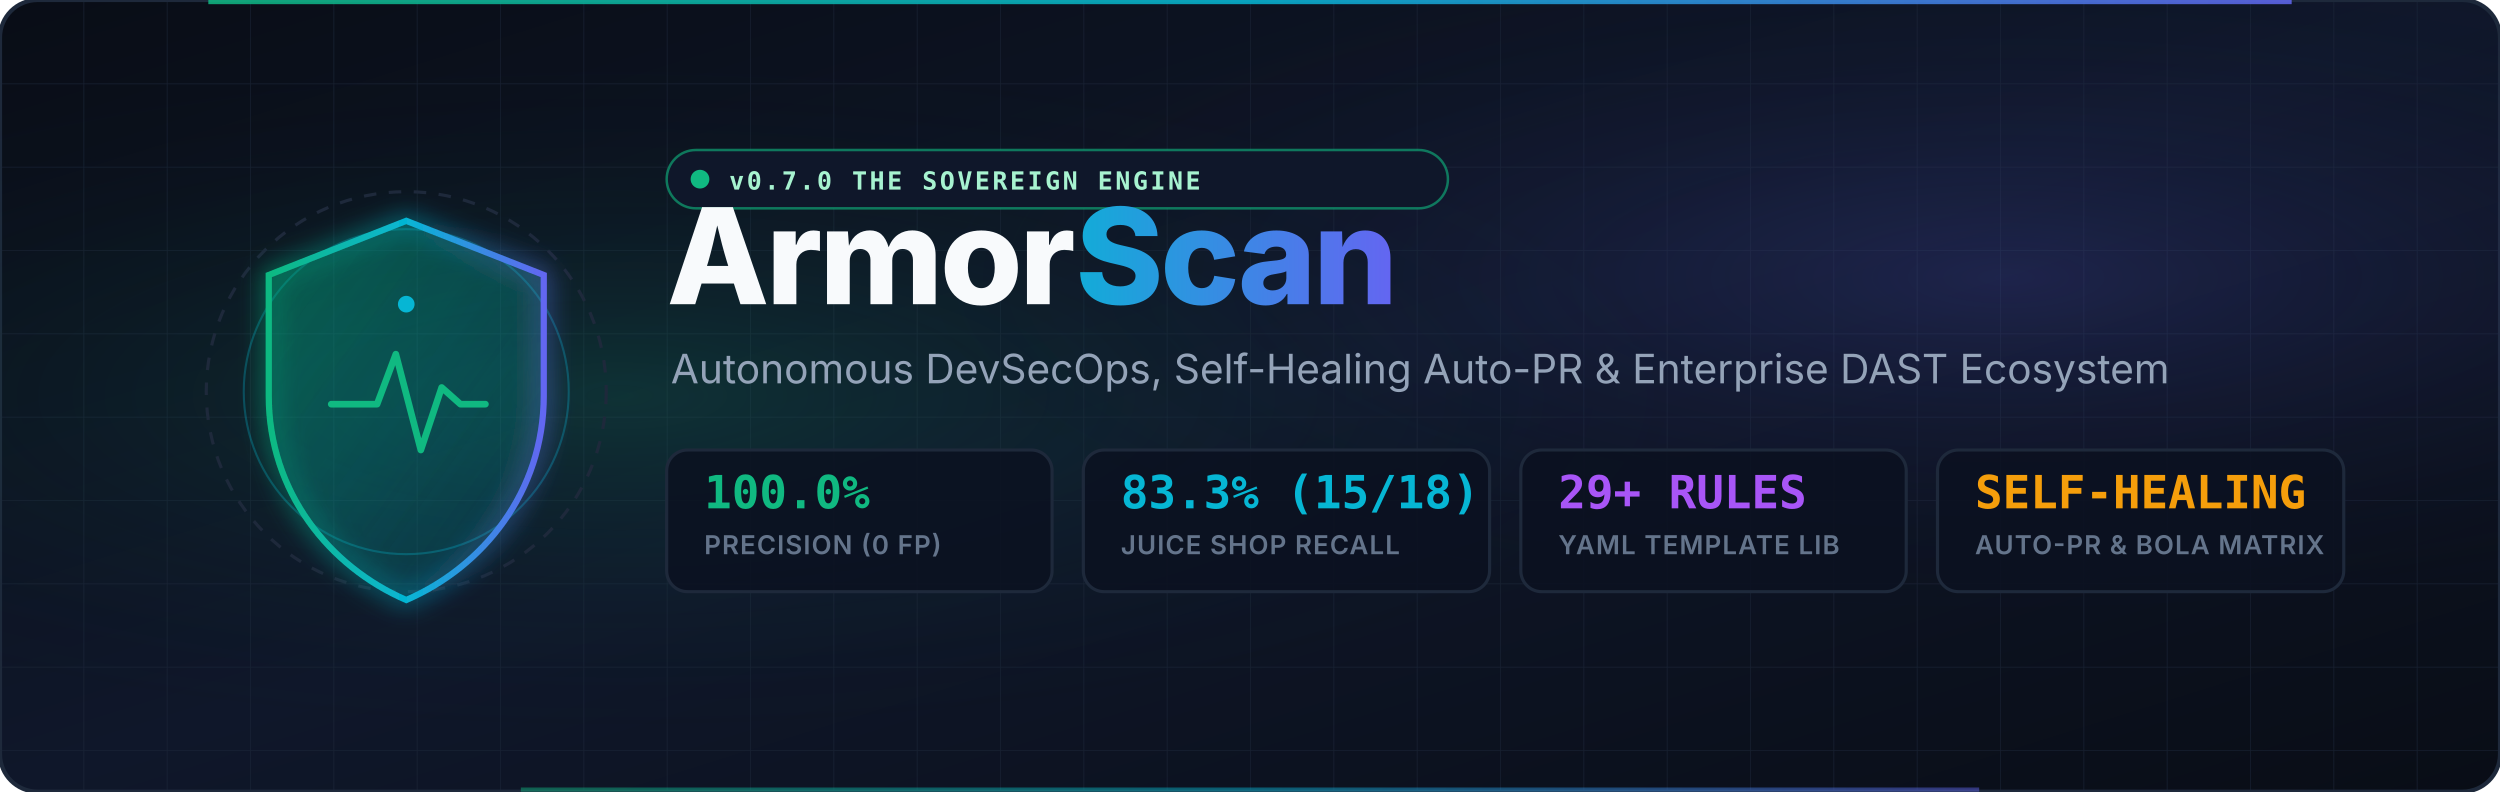
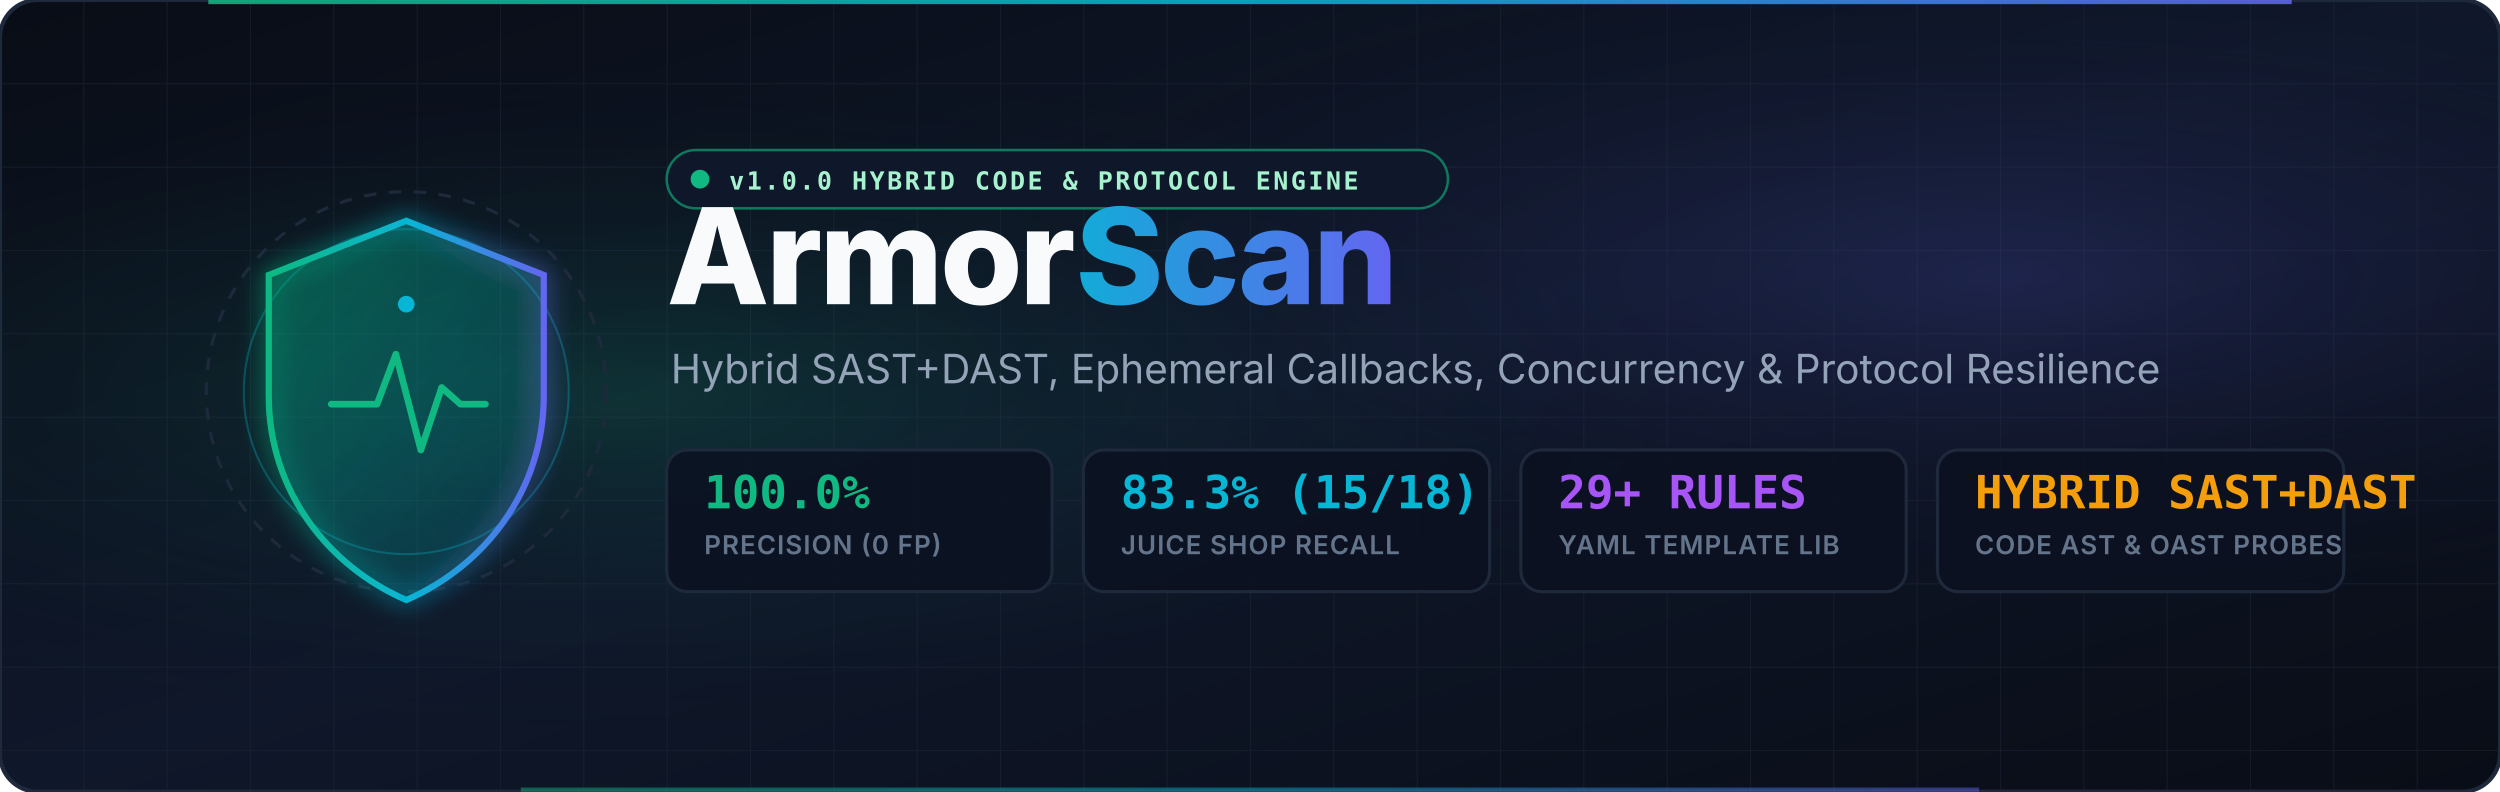
<svg xmlns="http://www.w3.org/2000/svg" viewBox="0 0 1200 380" width="100%" height="100%">
  <defs>
    <linearGradient id="bgGrad" x1="0%" y1="0%" x2="100%" y2="100%">
      <stop offset="0%" stop-color="#090D16" />
      <stop offset="50%" stop-color="#0F172A" />
      <stop offset="100%" stop-color="#090D16" />
    </linearGradient>
    <linearGradient id="accentGrad" x1="0%" y1="0%" x2="100%" y2="0%">
      <stop offset="0%" stop-color="#10B981" />
      <stop offset="50%" stop-color="#06B6D4" />
      <stop offset="100%" stop-color="#6366F1" />
    </linearGradient>
    <linearGradient id="shieldGrad" x1="0%" y1="0%" x2="100%" y2="100%">
      <stop offset="0%" stop-color="#10B981" stop-opacity="0.25" />
      <stop offset="100%" stop-color="#06B6D4" stop-opacity="0.05" />
    </linearGradient>
    <radialGradient id="glow1" cx="25%" cy="50%" r="45%">
      <stop offset="0%" stop-color="#10B981" stop-opacity="0.18" />
      <stop offset="100%" stop-color="#090D16" stop-opacity="0" />
    </radialGradient>
    <radialGradient id="glow2" cx="80%" cy="35%" r="45%">
      <stop offset="0%" stop-color="#6366F1" stop-opacity="0.18" />
      <stop offset="100%" stop-color="#090D16" stop-opacity="0" />
    </radialGradient>
    <pattern id="grid" width="40" height="40" patternUnits="userSpaceOnUse">
      <path d="M 40 0 L 0 0 0 40" fill="none" stroke="#1E293B" stroke-width="0.7" stroke-opacity="0.65" />
    </pattern>
    <filter id="softGlow" x="-20%" y="-20%" width="140%" height="140%">
      <feGaussianBlur stdDeviation="6" result="blur" />
      <feComposite in="SourceGraphic" in2="blur" operator="over" />
    </filter>
  </defs>
  <rect width="1200" height="380" rx="18" fill="url(#bgGrad)" stroke="#1E293B" stroke-width="2" />
  <rect width="1200" height="380" rx="18" fill="url(#grid)" />
  <rect width="1200" height="380" rx="18" fill="url(#glow1)" />
  <rect width="1200" height="380" rx="18" fill="url(#glow2)" />
  <rect x="100" y="0" width="1000" height="2" fill="url(#accentGrad)" opacity="0.85" />
  <rect x="250" y="378" width="700" height="2" fill="url(#accentGrad)" opacity="0.45" />
  <g transform="translate(85, 78)">
    <circle cx="110" cy="110" r="96" fill="none" stroke="#1E293B" stroke-width="1.5" stroke-dasharray="6 6" />
    <circle cx="110" cy="110" r="78" fill="none" stroke="#06B6D4" stroke-width="1" stroke-opacity="0.3" />
    <path d="M110 28 L176 54 V112 C176 158 147 194 110 210 C73 194 44 158 44 112 V54 Z" fill="url(#shieldGrad)" stroke="url(#accentGrad)" stroke-width="3" filter="url(#softGlow)" />
    <path d="M74 116 L96 116 L105 92 L117 138 L127 108 L136 116 L148 116" fill="none" stroke="#10B981" stroke-width="3.2" stroke-linecap="round" stroke-linejoin="round" />
    <circle cx="110" cy="68" r="4" fill="#06B6D4" />
  </g>
  <g transform="translate(320, 108)">
    <rect x="0" y="-36" width="375" height="28" rx="14" fill="#0F172A" stroke="#10B981" stroke-width="1.2" stroke-opacity="0.6" />
    <circle cx="16" cy="-22" r="4.5" fill="#10B981" />
    <text x="30" y="-17" fill="#A7F3D0" font-family="ui-monospace, SFMono-Regular, Menlo, Monaco, Consolas, monospace" font-size="12" font-weight="600" letter-spacing="1.2">
-       v0.7.0 THE SOVEREIGN ENGINE
+       v1.0.0 HYBRID CODE &amp; PROTOCOL ENGINE
    </text>
    <text x="0" y="38" fill="#F8FAFC" font-family="-apple-system, BlinkMacSystemFont, 'Segoe UI', Inter, Roboto, Helvetica, sans-serif" font-size="64" font-weight="800" letter-spacing="-1.5">
      Armor<tspan fill="url(#accentGrad)">Scan</tspan>
    </text>
    <text x="2" y="76" fill="#94A3B8" font-family="-apple-system, BlinkMacSystemFont, 'Segoe UI', Inter, Roboto, Helvetica, sans-serif" font-size="19.5" font-weight="400">
-       Autonomous DevSecOps, Self-Healing Auto-PR &amp; Enterprise DAST Ecosystem
+       Hybrid SAST+DAST, Ephemeral Callbacks, Concurrency &amp; Protocol Resilience
    </text>
    <g transform="translate(0, 108)">
      <rect x="0" y="0" width="185" height="68" rx="10" fill="#0B1120" fill-opacity="0.85" stroke="#1E293B" stroke-width="1.5" />
      <text x="18" y="28" fill="#10B981" font-family="ui-monospace, SFMono-Regular, Menlo, monospace" font-size="22" font-weight="700">100.0%</text>
      <text x="18" y="50" fill="#64748B" font-family="-apple-system, BlinkMacSystemFont, 'Segoe UI', sans-serif" font-size="12.5" font-weight="600" letter-spacing="0.5">PRECISION (0 FP)</text>
      <rect x="200" y="0" width="195" height="68" rx="10" fill="#0B1120" fill-opacity="0.85" stroke="#1E293B" stroke-width="1.5" />
      <text x="218" y="28" fill="#06B6D4" font-family="ui-monospace, SFMono-Regular, Menlo, monospace" font-size="22" font-weight="700">83.3% (15/18)</text>
      <text x="218" y="50" fill="#64748B" font-family="-apple-system, BlinkMacSystemFont, 'Segoe UI', sans-serif" font-size="12.5" font-weight="600" letter-spacing="0.5">JUICE SHOP RECALL</text>
      <rect x="410" y="0" width="185" height="68" rx="10" fill="#0B1120" fill-opacity="0.85" stroke="#1E293B" stroke-width="1.5" />
      <text x="428" y="28" fill="#A855F7" font-family="ui-monospace, SFMono-Regular, Menlo, monospace" font-size="22" font-weight="700">29+ RULES</text>
      <text x="428" y="50" fill="#64748B" font-family="-apple-system, BlinkMacSystemFont, 'Segoe UI', sans-serif" font-size="12.5" font-weight="600" letter-spacing="0.5">YAML TEMPLATE LIB</text>
      <rect x="610" y="0" width="195" height="68" rx="10" fill="#0B1120" fill-opacity="0.85" stroke="#1E293B" stroke-width="1.5" />
-       <text x="628" y="28" fill="#F59E0B" font-family="ui-monospace, SFMono-Regular, Menlo, monospace" font-size="22" font-weight="700">SELF-HEALING</text>
-       <text x="628" y="50" fill="#64748B" font-family="-apple-system, BlinkMacSystemFont, 'Segoe UI', sans-serif" font-size="12.5" font-weight="600" letter-spacing="0.5">AUTO-PR &amp; BOLA MATRIX</text>
+       <text x="628" y="28" fill="#F59E0B" font-family="ui-monospace, SFMono-Regular, Menlo, monospace" font-size="22" font-weight="700">HYBRID SAST+DAST</text>
+       <text x="628" y="50" fill="#64748B" font-family="-apple-system, BlinkMacSystemFont, 'Segoe UI', sans-serif" font-size="12.5" font-weight="600" letter-spacing="0.5">CODE AST &amp; OAST PROBES</text>
    </g>
  </g>
</svg>
